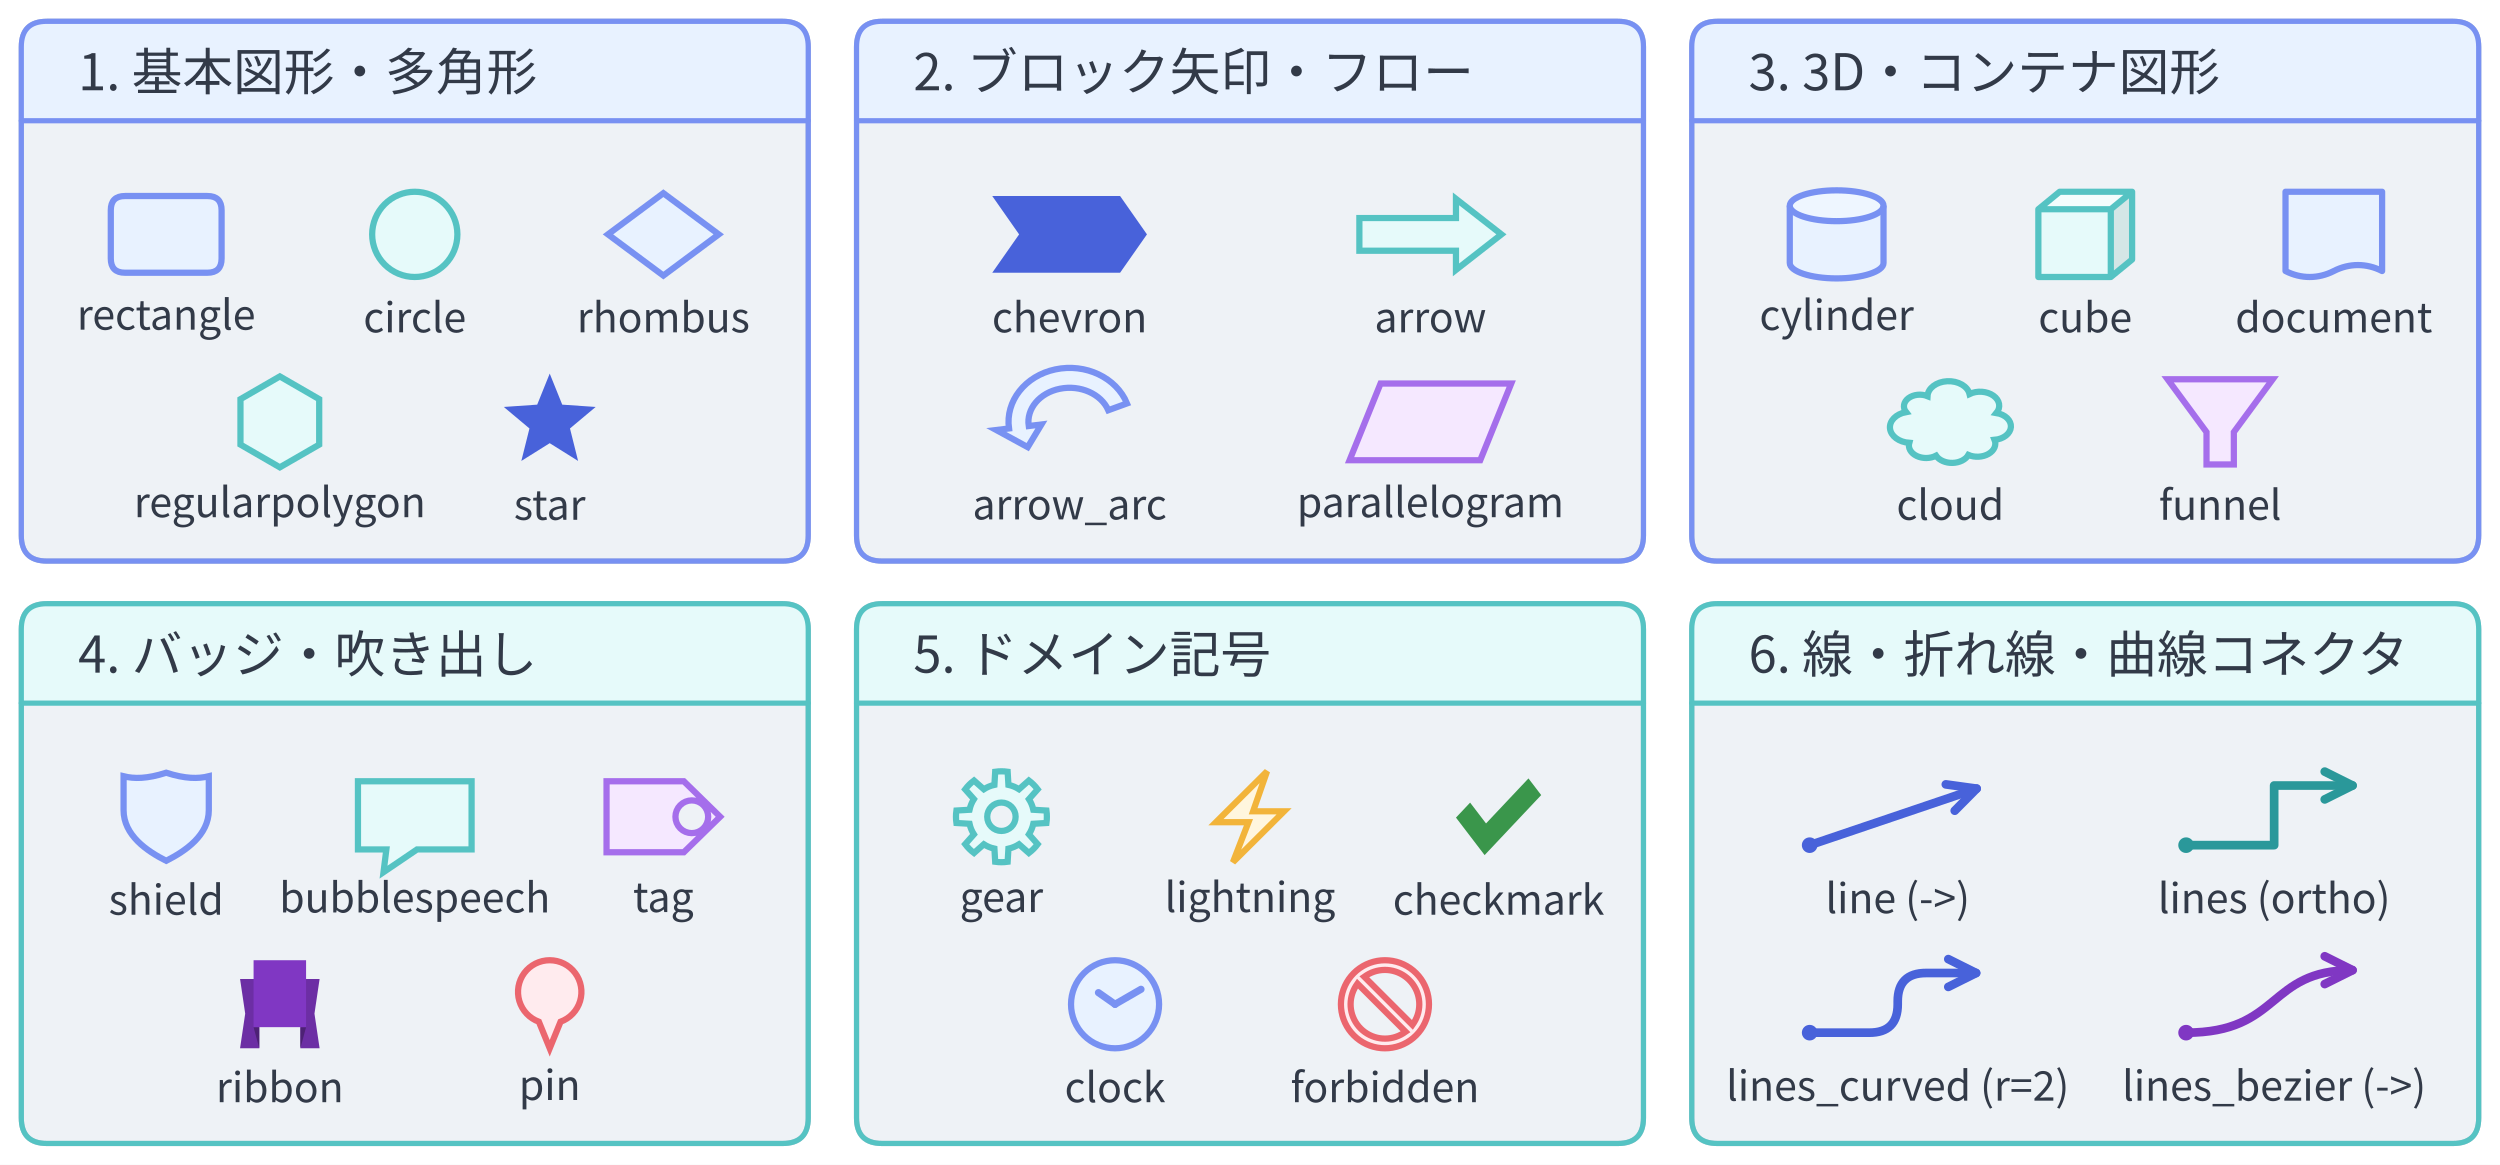
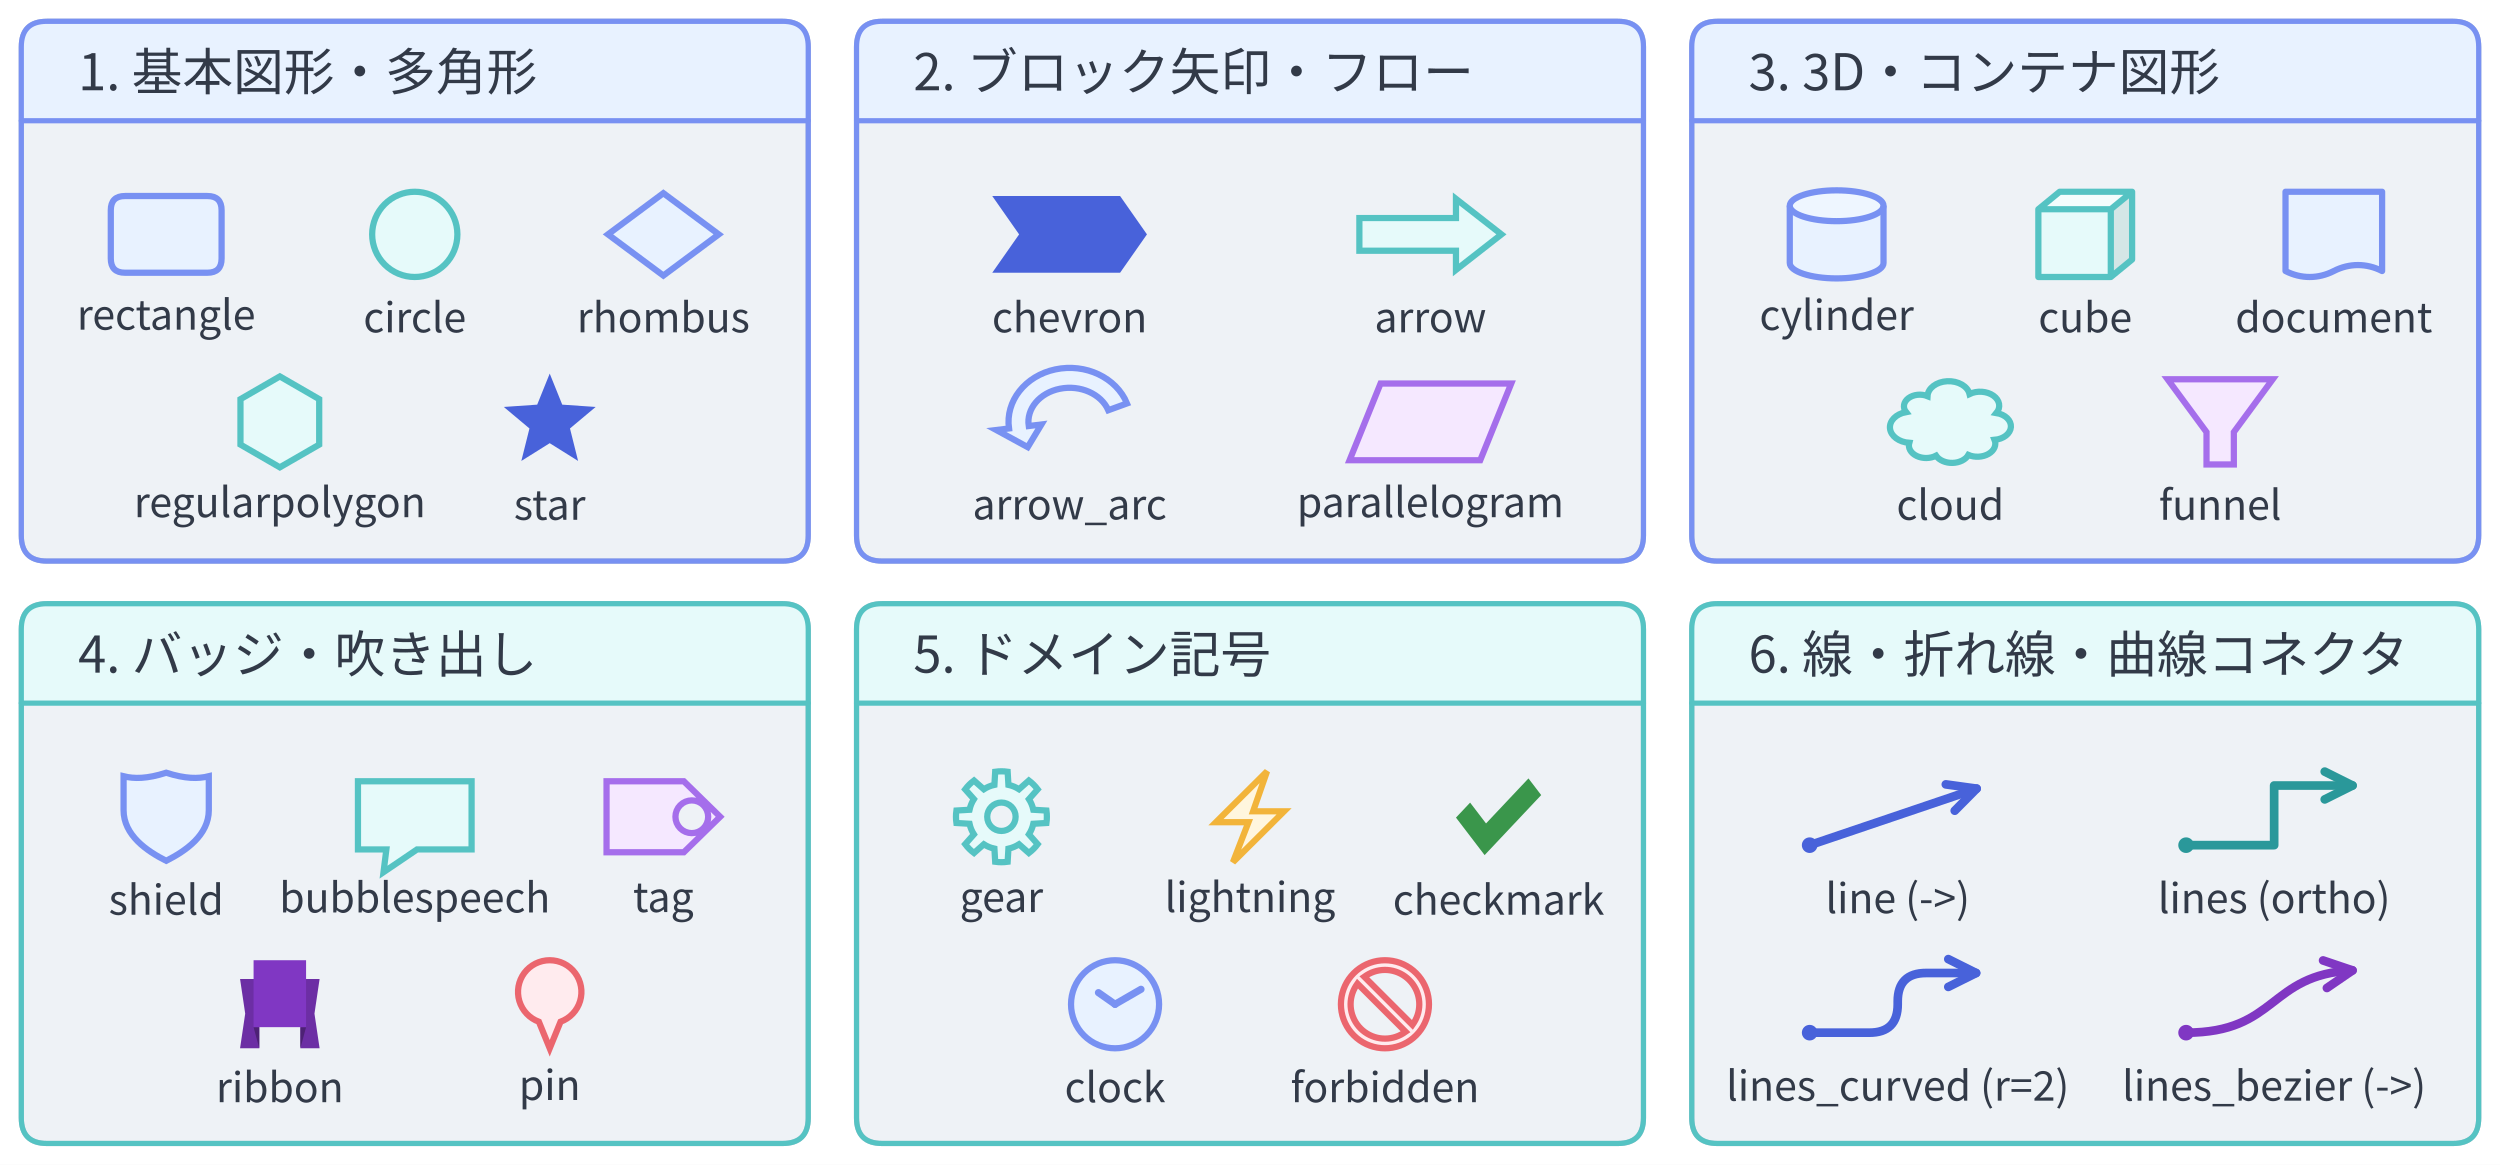
<svg xmlns="http://www.w3.org/2000/svg" width="720pt" height="335.455pt" viewBox="0 0 720 335.455" version="1.1">
  <defs>
    <style type="text/css">*{stroke-linejoin: round; stroke-linecap: butt}</style>
  </defs>
  <g id="figure_1">
    <g id="patch_1">
      <path d="M 0 335.455  L 720 335.455  L 720 0  L 0 0  z " style="fill: #ffffff" />
    </g>
    <g id="axes_1">
      <g id="patch_2">
        <path d="M 119.455 161.591  L 13.5 161.591  Q 6.136 161.591 6.136 154.227  L 6.136 13.5  Q 6.136 6.136 13.5 6.136  L 225.409 6.136  Q 232.773 6.136 232.773 13.5  L 232.773 154.227  Q 232.773 161.591 225.409 161.591  z " clip-path="url(#pbd3262d396)" style="fill: #eef2f6; stroke: #bac4d2; stroke-width: 1.5; stroke-linejoin: miter" />
      </g>
      <g id="patch_3">
        <path d="M 119.455 34.773  L 6.136 34.773  L 6.136 13.5  Q 6.136 6.136 13.5 6.136  L 225.409 6.136  Q 232.773 6.136 232.773 13.5  L 232.773 34.773  z " clip-path="url(#pbd3262d396)" style="fill: #e8f2ff" />
      </g>
      <g id="patch_4">
        <path d="M 6.136 34.773  L 232.773 34.773  " clip-path="url(#pbd3262d396)" style="fill: none; stroke: #7891f2; stroke-width: 1.5; stroke-linecap: round" />
      </g>
      <g id="patch_5">
        <path d="M 119.455 161.591  L 13.5 161.591  Q 6.136 161.591 6.136 154.227  L 6.136 13.5  Q 6.136 6.136 13.5 6.136  L 225.409 6.136  Q 232.773 6.136 232.773 13.5  L 232.773 154.227  Q 232.773 161.591 225.409 161.591  L 119.455 161.591  z " clip-path="url(#pbd3262d396)" style="fill: none; stroke: #7891f2; stroke-width: 1.5; stroke-linejoin: miter" />
      </g>
      <g id="text_1">
        <g clip-path="url(#pbd3262d396)">
          <text style="font-size: 14.6px; font-family: 'drawlib-cjk-japanese-noto-sans-bold', 'Noto Sans CJK JP'; text-anchor: start; fill: #323a48" x="22.5" y="26.003" transform="rotate(-0 22.5 26.00255)">1. 基本図形・多角形</text>
        </g>
      </g>
      <g id="patch_6">
        <path d="M 360 161.591  L 254.045 161.591  Q 246.682 161.591 246.682 154.227  L 246.682 13.5  Q 246.682 6.136 254.045 6.136  L 465.955 6.136  Q 473.318 6.136 473.318 13.5  L 473.318 154.227  Q 473.318 161.591 465.955 161.591  z " clip-path="url(#pbd3262d396)" style="fill: #eef2f6; stroke: #bac4d2; stroke-width: 1.5; stroke-linejoin: miter" />
      </g>
      <g id="patch_7">
        <path d="M 360 34.773  L 246.682 34.773  L 246.682 13.5  Q 246.682 6.136 254.045 6.136  L 465.955 6.136  Q 473.318 6.136 473.318 13.5  L 473.318 34.773  z " clip-path="url(#pbd3262d396)" style="fill: #e8f2ff" />
      </g>
      <g id="patch_8">
        <path d="M 246.682 34.773  L 473.318 34.773  " clip-path="url(#pbd3262d396)" style="fill: none; stroke: #7891f2; stroke-width: 1.5; stroke-linecap: round" />
      </g>
      <g id="patch_9">
        <path d="M 360 161.591  L 254.045 161.591  Q 246.682 161.591 246.682 154.227  L 246.682 13.5  Q 246.682 6.136 254.045 6.136  L 465.955 6.136  Q 473.318 6.136 473.318 13.5  L 473.318 154.227  Q 473.318 161.591 465.955 161.591  L 360 161.591  z " clip-path="url(#pbd3262d396)" style="fill: none; stroke: #7891f2; stroke-width: 1.5; stroke-linejoin: miter" />
      </g>
      <g id="text_2">
        <g clip-path="url(#pbd3262d396)">
          <text style="font-size: 14.6px; font-family: 'drawlib-cjk-japanese-noto-sans-bold', 'Noto Sans CJK JP'; text-anchor: start; fill: #323a48" x="263.045" y="26.003" transform="rotate(-0 263.0455 26.00255)">2. ブロック矢印・フロー</text>
        </g>
      </g>
      <g id="patch_10">
        <path d="M 600.545 161.591  L 494.591 161.591  Q 487.227 161.591 487.227 154.227  L 487.227 13.5  Q 487.227 6.136 494.591 6.136  L 706.5 6.136  Q 713.864 6.136 713.864 13.5  L 713.864 154.227  Q 713.864 161.591 706.5 161.591  z " clip-path="url(#pbd3262d396)" style="fill: #eef2f6; stroke: #bac4d2; stroke-width: 1.5; stroke-linejoin: miter" />
      </g>
      <g id="patch_11">
        <path d="M 600.545 34.773  L 487.227 34.773  L 487.227 13.5  Q 487.227 6.136 494.591 6.136  L 706.5 6.136  Q 713.864 6.136 713.864 13.5  L 713.864 34.773  z " clip-path="url(#pbd3262d396)" style="fill: #e8f2ff" />
      </g>
      <g id="patch_12">
        <path d="M 487.227 34.773  L 713.864 34.773  " clip-path="url(#pbd3262d396)" style="fill: none; stroke: #7891f2; stroke-width: 1.5; stroke-linecap: round" />
      </g>
      <g id="patch_13">
        <path d="M 600.545 161.591  L 494.591 161.591  Q 487.227 161.591 487.227 154.227  L 487.227 13.5  Q 487.227 6.136 494.591 6.136  L 706.5 6.136  Q 713.864 6.136 713.864 13.5  L 713.864 154.227  Q 713.864 161.591 706.5 161.591  L 600.545 161.591  z " clip-path="url(#pbd3262d396)" style="fill: none; stroke: #7891f2; stroke-width: 1.5; stroke-linejoin: miter" />
      </g>
      <g id="text_3">
        <g clip-path="url(#pbd3262d396)">
          <text style="font-size: 14.6px; font-family: 'drawlib-cjk-japanese-noto-sans-bold', 'Noto Sans CJK JP'; text-anchor: start; fill: #323a48" x="503.591" y="26.003" transform="rotate(-0 503.5909 26.00255)">3. 3D・コンテナ図形</text>
        </g>
      </g>
      <g id="patch_14">
        <path d="M 119.455 329.318  L 13.5 329.318  Q 6.136 329.318 6.136 321.955  L 6.136 181.227  Q 6.136 173.864 13.5 173.864  L 225.409 173.864  Q 232.773 173.864 232.773 181.227  L 232.773 321.955  Q 232.773 329.318 225.409 329.318  z " clip-path="url(#pbd3262d396)" style="fill: #eef2f6; stroke: #bac4d2; stroke-width: 1.5; stroke-linejoin: miter" />
      </g>
      <g id="patch_15">
        <path d="M 119.455 202.5  L 6.136 202.5  L 6.136 181.227  Q 6.136 173.864 13.5 173.864  L 225.409 173.864  Q 232.773 173.864 232.773 181.227  L 232.773 202.5  z " clip-path="url(#pbd3262d396)" style="fill: #e6fafa" />
      </g>
      <g id="patch_16">
        <path d="M 6.136 202.5  L 232.773 202.5  " clip-path="url(#pbd3262d396)" style="fill: none; stroke: #55c3c3; stroke-width: 1.5; stroke-linecap: round" />
      </g>
      <g id="patch_17">
        <path d="M 119.455 329.318  L 13.5 329.318  Q 6.136 329.318 6.136 321.955  L 6.136 181.227  Q 6.136 173.864 13.5 173.864  L 225.409 173.864  Q 232.773 173.864 232.773 181.227  L 232.773 321.955  Q 232.773 329.318 225.409 329.318  L 119.455 329.318  z " clip-path="url(#pbd3262d396)" style="fill: none; stroke: #55c3c3; stroke-width: 1.5; stroke-linejoin: miter" />
      </g>
      <g id="text_4">
        <g clip-path="url(#pbd3262d396)">
          <text style="font-size: 14.6px; font-family: 'drawlib-cjk-japanese-noto-sans-bold', 'Noto Sans CJK JP'; text-anchor: start; fill: #323a48" x="22.5" y="193.73" transform="rotate(-0 22.5 193.7298)">4. バッジ・吹き出し</text>
        </g>
      </g>
      <g id="patch_18">
        <path d="M 360 329.318  L 254.045 329.318  Q 246.682 329.318 246.682 321.955  L 246.682 181.227  Q 246.682 173.864 254.045 173.864  L 465.955 173.864  Q 473.318 173.864 473.318 181.227  L 473.318 321.955  Q 473.318 329.318 465.955 329.318  z " clip-path="url(#pbd3262d396)" style="fill: #eef2f6; stroke: #bac4d2; stroke-width: 1.5; stroke-linejoin: miter" />
      </g>
      <g id="patch_19">
        <path d="M 360 202.5  L 246.682 202.5  L 246.682 181.227  Q 246.682 173.864 254.045 173.864  L 465.955 173.864  Q 473.318 173.864 473.318 181.227  L 473.318 202.5  z " clip-path="url(#pbd3262d396)" style="fill: #e6fafa" />
      </g>
      <g id="patch_20">
        <path d="M 246.682 202.5  L 473.318 202.5  " clip-path="url(#pbd3262d396)" style="fill: none; stroke: #55c3c3; stroke-width: 1.5; stroke-linecap: round" />
      </g>
      <g id="patch_21">
        <path d="M 360 329.318  L 254.045 329.318  Q 246.682 329.318 246.682 321.955  L 246.682 181.227  Q 246.682 173.864 254.045 173.864  L 465.955 173.864  Q 473.318 173.864 473.318 181.227  L 473.318 321.955  Q 473.318 329.318 465.955 329.318  L 360 329.318  z " clip-path="url(#pbd3262d396)" style="fill: none; stroke: #55c3c3; stroke-width: 1.5; stroke-linejoin: miter" />
      </g>
      <g id="text_5">
        <g clip-path="url(#pbd3262d396)">
          <text style="font-size: 14.6px; font-family: 'drawlib-cjk-japanese-noto-sans-bold', 'Noto Sans CJK JP'; text-anchor: start; fill: #323a48" x="263.045" y="193.73" transform="rotate(-0 263.0455 193.7298)">5. ドメイン記号</text>
        </g>
      </g>
      <g id="patch_22">
        <path d="M 600.545 329.318  L 494.591 329.318  Q 487.227 329.318 487.227 321.955  L 487.227 181.227  Q 487.227 173.864 494.591 173.864  L 706.5 173.864  Q 713.864 173.864 713.864 181.227  L 713.864 321.955  Q 713.864 329.318 706.5 329.318  z " clip-path="url(#pbd3262d396)" style="fill: #eef2f6; stroke: #bac4d2; stroke-width: 1.5; stroke-linejoin: miter" />
      </g>
      <g id="patch_23">
        <path d="M 600.545 202.5  L 487.227 202.5  L 487.227 181.227  Q 487.227 173.864 494.591 173.864  L 706.5 173.864  Q 713.864 173.864 713.864 181.227  L 713.864 202.5  z " clip-path="url(#pbd3262d396)" style="fill: #e6fafa" />
      </g>
      <g id="patch_24">
        <path d="M 487.227 202.5  L 713.864 202.5  " clip-path="url(#pbd3262d396)" style="fill: none; stroke: #55c3c3; stroke-width: 1.5; stroke-linecap: round" />
      </g>
      <g id="patch_25">
        <path d="M 600.545 329.318  L 494.591 329.318  Q 487.227 329.318 487.227 321.955  L 487.227 181.227  Q 487.227 173.864 494.591 173.864  L 706.5 173.864  Q 713.864 173.864 713.864 181.227  L 713.864 321.955  Q 713.864 329.318 706.5 329.318  L 600.545 329.318  z " clip-path="url(#pbd3262d396)" style="fill: none; stroke: #55c3c3; stroke-width: 1.5; stroke-linejoin: miter" />
      </g>
      <g id="text_6">
        <g clip-path="url(#pbd3262d396)">
          <text style="font-size: 14.6px; font-family: 'drawlib-cjk-japanese-noto-sans-bold', 'Noto Sans CJK JP'; text-anchor: start; fill: #323a48" x="503.591" y="193.73" transform="rotate(-0 503.5909 193.7298)">6. 線・折れ線・曲線コネクタ</text>
        </g>
      </g>
      <g id="patch_26">
        <path d="M 47.864 78.545  L 36 78.545  Q 31.909 78.545 31.909 74.455  L 31.909 60.545  Q 31.909 56.455 36 56.455  L 59.727 56.455  Q 63.818 56.455 63.818 60.545  L 63.818 74.455  Q 63.818 78.545 59.727 78.545  z " clip-path="url(#pbd3262d396)" style="fill: #e8f2ff; stroke: #7891f2; stroke-width: 1.8; stroke-linejoin: miter" />
      </g>
      <g id="text_7">
        <g clip-path="url(#pbd3262d396)">
          <text style="font-size: 11.8px; font-family: 'drawlib-cjk-japanese-noto-sans-regular', 'Noto Sans CJK JP'; text-anchor: middle; fill: #323a48" x="47.864" y="94.944" transform="rotate(-0 47.86364 94.94427)">rectangle</text>
        </g>
      </g>
      <g id="patch_27">
        <path d="M 119.455 79.773  C 122.709 79.773 125.831 78.48 128.133 76.178  C 130.434 73.877 131.727 70.755 131.727 67.5  C 131.727 64.245 130.434 61.123 128.133 58.822  C 125.831 56.52 122.709 55.227 119.455 55.227  C 116.2 55.227 113.078 56.52 110.776 58.822  C 108.475 61.123 107.182 64.245 107.182 67.5  C 107.182 70.755 108.475 73.877 110.776 76.178  C 113.078 78.48 116.2 79.773 119.455 79.773  z " clip-path="url(#pbd3262d396)" style="fill: #e6fafa; stroke: #55c3c3; stroke-width: 1.8; stroke-linejoin: miter" />
      </g>
      <g id="text_8">
        <g clip-path="url(#pbd3262d396)">
          <text style="font-size: 11.8px; font-family: 'drawlib-cjk-japanese-noto-sans-regular', 'Noto Sans CJK JP'; text-anchor: middle; fill: #323a48" x="119.455" y="95.711" transform="rotate(-0 119.4545 95.71127)">circle</text>
        </g>
      </g>
      <g id="patch_28">
        <path d="M 175.091 67.5  L 191.045 55.636  L 207 67.5  L 191.045 79.364  z " clip-path="url(#pbd3262d396)" style="fill: #e8f2ff; stroke: #7891f2; stroke-width: 1.8; stroke-linejoin: miter" />
      </g>
      <g id="text_9">
        <g clip-path="url(#pbd3262d396)">
          <text style="font-size: 11.8px; font-family: 'drawlib-cjk-japanese-noto-sans-regular', 'Noto Sans CJK JP'; text-anchor: middle; fill: #323a48" x="191.045" y="95.711" transform="rotate(-0 191.0455 95.71127)">rhombus</text>
        </g>
      </g>
      <g id="patch_29">
        <path d="M 80.591 108.409  L 69.254 114.955  L 69.254 128.045  L 80.591 134.591  L 91.928 128.045  L 91.928 114.955  z " clip-path="url(#pbd3262d396)" style="fill: #e6fafa; stroke: #55c3c3; stroke-width: 1.8; stroke-linejoin: miter" />
      </g>
      <g id="text_10">
        <g clip-path="url(#pbd3262d396)">
          <text style="font-size: 11.8px; font-family: 'drawlib-cjk-japanese-noto-sans-regular', 'Noto Sans CJK JP'; text-anchor: middle; fill: #323a48" x="80.591" y="148.944" transform="rotate(-0 80.59091 148.9443)">regularpolygon</text>
        </g>
      </g>
      <g id="patch_30">
        <path d="M 158.318 107.591  L 154.711 116.536  L 145.09 117.202  L 152.482 123.396  L 150.143 132.753  L 158.318 127.636  L 166.494 132.753  L 164.154 123.396  L 171.547 117.202  L 161.925 116.536  z " clip-path="url(#pbd3262d396)" style="fill: #4862da" />
      </g>
      <g id="text_11">
        <g clip-path="url(#pbd3262d396)">
          <text style="font-size: 11.8px; font-family: 'drawlib-cjk-japanese-noto-sans-regular', 'Noto Sans CJK JP'; text-anchor: middle; fill: #323a48" x="158.318" y="149.711" transform="rotate(-0 158.3182 149.7113)">star</text>
        </g>
      </g>
      <g id="patch_31">
        <path d="M 285.769 78.545  L 293.503 67.5  L 285.769 56.455  L 322.587 56.455  L 330.322 67.5  L 322.587 78.545  z " clip-path="url(#pbd3262d396)" style="fill: #4862da" />
      </g>
      <g id="text_12">
        <g clip-path="url(#pbd3262d396)">
          <text style="font-size: 11.8px; font-family: 'drawlib-cjk-japanese-noto-sans-regular', 'Noto Sans CJK JP'; text-anchor: middle; fill: #323a48" x="308.045" y="95.711" transform="rotate(-0 308.0455 95.71127)">chevron</text>
        </g>
      </g>
      <g id="patch_32">
        <path d="M 391.5 72.205  L 391.5 62.795  L 419.318 62.795  L 419.318 57.273  L 432.409 67.5  L 419.318 77.727  L 419.318 72.205  z " clip-path="url(#pbd3262d396)" style="fill: #e6fafa; stroke: #55c3c3; stroke-width: 1.8; stroke-linejoin: miter" />
      </g>
      <g id="text_13">
        <g clip-path="url(#pbd3262d396)">
          <text style="font-size: 11.8px; font-family: 'drawlib-cjk-japanese-noto-sans-regular', 'Noto Sans CJK JP'; text-anchor: middle; fill: #323a48" x="411.955" y="95.711" transform="rotate(-0 411.9545 95.71127)">arrow</text>
        </g>
      </g>
      <g id="patch_33">
        <path d="M 319.194 118.142  C 317.13 113.451 311.142 110.788 305.276 111.953  C 299.41 113.119 295.535 117.741 296.27 122.697  L 299.925 122.248  L 295.982 128.774  L 286.931 123.843  L 290.586 123.395  C 289.496 115.549 295.241 108.229 303.939 106.384  C 312.636 104.539 321.516 108.755 324.576 116.183  z " clip-path="url(#pbd3262d396)" style="fill: #e8f2ff; stroke: #7891f2; stroke-width: 1.8; stroke-linejoin: miter" />
      </g>
      <g id="text_14">
        <g clip-path="url(#pbd3262d396)">
          <text style="font-size: 11.8px; font-family: 'drawlib-cjk-japanese-noto-sans-regular', 'Noto Sans CJK JP'; text-anchor: middle; fill: #323a48" x="308.045" y="149.593" transform="rotate(-0 308.0455 149.5933)">arrow_arc</text>
        </g>
      </g>
      <g id="patch_34">
        <path d="M 388.674 132.545  L 397.599 110.455  L 435.235 110.455  L 426.31 132.545  z " clip-path="url(#pbd3262d396)" style="fill: #f5e8ff; stroke: #a56eeb; stroke-width: 1.8; stroke-linejoin: miter" />
      </g>
      <g id="text_15">
        <g clip-path="url(#pbd3262d396)">
          <text style="font-size: 11.8px; font-family: 'drawlib-cjk-japanese-noto-sans-regular', 'Noto Sans CJK JP'; text-anchor: middle; fill: #323a48" x="411.955" y="148.944" transform="rotate(-0 411.9545 148.9443)">parallelogram</text>
        </g>
      </g>
      <g id="patch_35">
        <path d="M 515.455 59.257  L 515.455 75.743  C 515.455 78.195 521.499 80.182 528.955 80.182  C 536.41 80.182 542.455 78.195 542.455 75.743  L 542.455 59.257  C 542.455 61.708 536.41 63.695 528.955 63.695  C 521.499 63.695 515.455 61.708 515.455 59.257  z " clip-path="url(#pbd3262d396)" style="fill: #e8f2ff" />
      </g>
      <g id="patch_36">
        <path d="M 542.455 59.257  C 542.455 56.805 536.41 54.818 528.955 54.818  C 521.499 54.818 515.455 56.805 515.455 59.257  C 515.455 61.708 521.499 63.695 528.955 63.695  C 536.41 63.695 542.455 61.708 542.455 59.257  z " clip-path="url(#pbd3262d396)" style="fill: #eef6ff; stroke: #7891f2; stroke-width: 1.8; stroke-linejoin: miter" />
      </g>
      <g id="patch_37">
        <path d="M 515.455 59.257  L 515.455 75.743  C 515.455 78.195 521.499 80.182 528.955 80.182  C 536.41 80.182 542.455 78.195 542.455 75.743  L 542.455 59.257  " clip-path="url(#pbd3262d396)" style="fill: none; stroke: #7891f2; stroke-width: 1.8; stroke-linejoin: miter" />
      </g>
      <g id="text_16">
        <g clip-path="url(#pbd3262d396)">
          <text style="font-size: 11.8px; font-family: 'drawlib-cjk-japanese-noto-sans-regular', 'Noto Sans CJK JP'; text-anchor: middle; fill: #323a48" x="528.955" y="95.038" transform="rotate(-0 528.9545 95.0383)">cylinder</text>
        </g>
      </g>
      <g id="patch_38">
        <path d="M 587.045 60.259  L 607.909 60.259  L 614.045 55.227  L 593.182 55.227  z " clip-path="url(#pbd3262d396)" style="fill: #f4fdfd" />
      </g>
      <g id="patch_39">
        <path d="M 607.909 79.773  L 614.045 74.741  L 614.045 55.227  L 607.909 60.259  z " clip-path="url(#pbd3262d396)" style="fill: #d4e6e6" />
      </g>
      <g id="patch_40">
        <path d="M 587.045 79.773  L 607.909 79.773  L 607.909 60.259  L 587.045 60.259  z " clip-path="url(#pbd3262d396)" style="fill: #e6fafa" />
      </g>
      <g id="patch_41">
        <path d="M 587.045 79.773  L 607.909 79.773  L 614.045 74.741  L 614.045 55.227  L 593.182 55.227  L 587.045 60.259  L 587.045 79.773  z M 587.045 60.259  L 607.909 60.259  L 607.909 79.773  M 607.909 60.259  L 614.045 55.227  " clip-path="url(#pbd3262d396)" style="fill: none; stroke: #55c3c3; stroke-width: 1.8; stroke-linecap: round" />
      </g>
      <g id="text_17">
        <g clip-path="url(#pbd3262d396)">
          <text style="font-size: 11.8px; font-family: 'drawlib-cjk-japanese-noto-sans-regular', 'Noto Sans CJK JP'; text-anchor: middle; fill: #323a48" x="600.545" y="95.711" transform="rotate(-0 600.5455 95.71127)">cube</text>
        </g>
      </g>
      <g id="patch_42">
        <path d="M 658.227 55.227  L 658.227 78.055  C 662.678 80.345 667.685 80.345 672.136 78.055  C 676.587 75.764 681.595 75.764 686.045 78.055  L 686.045 55.227  z " clip-path="url(#pbd3262d396)" style="fill: #e8f2ff" />
      </g>
      <g id="patch_43">
        <path d="M 658.227 55.227  L 658.227 78.055  C 662.678 80.345 667.685 80.345 672.136 78.055  C 676.587 75.764 681.595 75.764 686.045 78.055  L 686.045 55.227  L 658.227 55.227  z " clip-path="url(#pbd3262d396)" style="fill: none; stroke: #7891f2; stroke-width: 1.8; stroke-linecap: round" />
      </g>
      <g id="text_18">
        <g clip-path="url(#pbd3262d396)">
          <text style="font-size: 11.8px; font-family: 'drawlib-cjk-japanese-noto-sans-regular', 'Noto Sans CJK JP'; text-anchor: middle; fill: #323a48" x="672.136" y="95.711" transform="rotate(-0 672.1364 95.71127)">document</text>
        </g>
      </g>
      <g id="patch_44">
        <path d="M 549.864 127.543  C 549.453 129.003 550.302 130.499 552.005 131.315  C 553.708 132.132 555.92 132.104 557.584 131.244  C 558.48 132.555 560.335 133.364 562.336 133.317  C 564.337 133.27 566.117 132.375 566.897 131.026  C 568.727 131.806 571.023 131.688 572.686 130.728  C 574.35 129.769 575.044 128.162 574.437 126.677  C 577.024 126.444 579.008 124.883 579.14 122.977  C 579.273 121.071 577.515 119.371 574.974 118.947  C 576.313 117.333 575.946 115.256 574.09 113.945  C 572.233 112.634 569.384 112.44 567.23 113.478  C 566.69 111.227 563.916 109.636 560.801 109.793  C 557.686 109.949 555.235 111.801 555.12 114.086  C 553.325 113.357 551.086 113.594 549.646 114.664  C 548.207 115.735 547.919 117.378 548.943 118.68  C 546.042 119.221 544.091 121.21 544.318 123.395  C 544.545 125.58 546.884 127.33 549.864 127.543  z " clip-path="url(#pbd3262d396)" style="fill: #e6fafa; stroke: #55c3c3; stroke-width: 1.8; stroke-linejoin: miter" />
      </g>
      <g id="text_19">
        <g clip-path="url(#pbd3262d396)">
          <text style="font-size: 11.8px; font-family: 'drawlib-cjk-japanese-noto-sans-regular', 'Noto Sans CJK JP'; text-anchor: middle; fill: #323a48" x="561.682" y="149.711" transform="rotate(-0 561.6818 149.7113)">cloud</text>
        </g>
      </g>
      <g id="patch_45">
        <path d="M 624.273 109.227  L 654.545 109.227  L 643.345 124.445  L 643.345 133.773  L 635.474 133.773  L 635.474 124.445  z " clip-path="url(#pbd3262d396)" style="fill: #f5e8ff; stroke: #a56eeb; stroke-width: 1.8; stroke-linejoin: miter" />
      </g>
      <g id="text_20">
        <g clip-path="url(#pbd3262d396)">
          <text style="font-size: 11.8px; font-family: 'drawlib-cjk-japanese-noto-sans-regular', 'Noto Sans CJK JP'; text-anchor: middle; fill: #323a48" x="639.409" y="149.711" transform="rotate(-0 639.4091 149.7113)">funnel</text>
        </g>
      </g>
      <g id="patch_46">
        <path d="M 47.864 222.545  C 53.386 224.321 57.068 224.321 60.136 223.56  L 60.136 233.325  C 60.136 240.554 53.386 245.119 47.864 247.909  C 42.341 245.119 35.591 240.554 35.591 233.325  L 35.591 223.56  C 38.659 224.321 42.341 224.321 47.864 222.545  z " clip-path="url(#pbd3262d396)" style="fill: #e8f2ff; stroke: #7891f2; stroke-width: 1.8; stroke-linejoin: miter" />
      </g>
      <g id="text_21">
        <g clip-path="url(#pbd3262d396)">
          <text style="font-size: 11.8px; font-family: 'drawlib-cjk-japanese-noto-sans-regular', 'Noto Sans CJK JP'; text-anchor: middle; fill: #323a48" x="47.864" y="263.439" transform="rotate(-0 47.86364 263.4385)">shield</text>
        </g>
      </g>
      <g id="patch_47">
        <path d="M 103.091 244.636  L 103.091 225  L 135.818 225  L 135.818 244.636  L 120.109 244.636  L 110.455 251.182  L 111.273 244.636  z " clip-path="url(#pbd3262d396)" style="fill: #e6fafa; stroke: #55c3c3; stroke-width: 1.8; stroke-linejoin: miter" />
      </g>
      <g id="text_22">
        <g clip-path="url(#pbd3262d396)">
          <text style="font-size: 11.8px; font-family: 'drawlib-cjk-japanese-noto-sans-regular', 'Noto Sans CJK JP'; text-anchor: middle; fill: #323a48" x="119.455" y="262.795" transform="rotate(-0 119.4545 262.7951)">bubblespeech</text>
        </g>
      </g>
      <g id="patch_48">
        <path d="M 174.682 245.455  L 196.936 245.455  L 207.409 235.227  L 196.936 225  L 174.682 225  z M 203.953 235.227  L 203.863 236.147  L 203.594 237.031  L 203.159 237.846  L 202.573 238.56  L 201.859 239.146  L 201.044 239.581  L 200.16 239.849  L 199.24 239.94  L 198.321 239.849  L 197.437 239.581  L 196.622 239.146  L 195.908 238.56  L 195.322 237.846  L 194.886 237.031  L 194.618 236.147  L 194.528 235.227  L 194.618 234.308  L 194.886 233.424  L 195.322 232.609  L 195.908 231.895  L 196.622 231.309  L 197.437 230.873  L 198.321 230.605  L 199.24 230.515  L 200.16 230.605  L 201.044 230.873  L 201.859 231.309  L 202.573 231.895  L 203.159 232.609  L 203.594 233.424  L 203.863 234.308  z " clip-path="url(#pbd3262d396)" style="fill: #f5e8ff; stroke: #a56eeb; stroke-width: 1.8; stroke-linejoin: miter" />
      </g>
      <g id="text_23">
        <g clip-path="url(#pbd3262d396)">
          <text style="font-size: 11.8px; font-family: 'drawlib-cjk-japanese-noto-sans-regular', 'Noto Sans CJK JP'; text-anchor: middle; fill: #323a48" x="191.045" y="262.672" transform="rotate(-0 191.0455 262.6715)">tag</text>
        </g>
      </g>
      <g id="patch_49">
        <path d="M 69.136 281.943  L 74.667 281.943  L 74.667 301.909  L 69.136 301.909  L 70.616 291.926  z " clip-path="url(#pbd3262d396)" style="fill: #6c2ea4" />
      </g>
      <g id="patch_50">
        <path d="M 92.045 281.943  L 86.515 281.943  L 86.515 301.909  L 92.045 301.909  L 90.566 291.926  z " clip-path="url(#pbd3262d396)" style="fill: #6c2ea4" />
      </g>
      <g id="patch_51">
        <path d="M 73.031 295.822  L 74.667 301.909  L 74.667 295.822  z " clip-path="url(#pbd3262d396)" style="fill: #4d2175" />
      </g>
      <g id="patch_52">
        <path d="M 88.151 295.822  L 86.515 301.909  L 86.515 295.822  z " clip-path="url(#pbd3262d396)" style="fill: #4d2175" />
      </g>
      <g id="patch_53">
        <path d="M 73.031 295.822  L 88.151 295.822  L 88.151 276.545  L 73.031 276.545  z " clip-path="url(#pbd3262d396)" style="fill: #8037c3" />
      </g>
      <g id="text_24">
        <g clip-path="url(#pbd3262d396)">
          <text style="font-size: 11.8px; font-family: 'drawlib-cjk-japanese-noto-sans-regular', 'Noto Sans CJK JP'; text-anchor: middle; fill: #323a48" x="80.591" y="317.439" transform="rotate(-0 80.59091 317.4385)">ribbon</text>
        </g>
      </g>
      <g id="patch_54">
        <path d="M 158.318 301.909  L 161.441 294.257  L 162.416 293.836  L 163.336 293.305  L 164.187 292.671  L 164.96 291.942  L 165.642 291.129  L 166.226 290.242  L 166.702 289.293  L 167.065 288.295  L 167.31 287.262  L 167.434 286.207  L 167.434 285.145  L 167.31 284.091  L 167.065 283.058  L 166.702 282.06  L 166.226 281.111  L 165.642 280.224  L 164.96 279.41  L 164.187 278.682  L 163.336 278.048  L 162.416 277.517  L 161.441 277.096  L 160.424 276.792  L 159.378 276.607  L 158.318 276.545  L 157.258 276.607  L 156.212 276.792  L 155.195 277.096  L 154.22 277.517  L 153.301 278.048  L 152.449 278.682  L 151.677 279.41  L 150.994 280.224  L 150.411 281.111  L 149.934 282.06  L 149.571 283.058  L 149.326 284.091  L 149.203 285.145  L 149.203 286.207  L 149.326 287.262  L 149.571 288.295  L 149.934 289.293  L 150.411 290.242  L 150.994 291.129  L 151.677 291.942  L 152.449 292.671  L 153.301 293.305  L 154.22 293.836  L 155.195 294.257  z " clip-path="url(#pbd3262d396)" style="fill: #ffebee; stroke: #eb666e; stroke-width: 1.8; stroke-linejoin: miter" />
      </g>
      <g id="text_25">
        <g clip-path="url(#pbd3262d396)">
          <text style="font-size: 11.8px; font-family: 'drawlib-cjk-japanese-noto-sans-regular', 'Noto Sans CJK JP'; text-anchor: middle; fill: #323a48" x="158.318" y="316.795" transform="rotate(-0 158.3182 316.7951)">pin</text>
        </g>
      </g>
      <g id="patch_55">
        <path d="M 290.426 226.037  L 290.203 222.26  C 289.013 222.095 287.806 222.095 286.615 222.26  L 286.393 226.037  C 285.307 226.275 284.272 226.704 283.336 227.303  L 280.508 224.79  C 279.55 225.515 278.697 226.368 277.971 227.326  L 280.485 230.154  C 279.885 231.09 279.457 232.125 279.219 233.211  L 275.442 233.434  C 275.277 234.624 275.277 235.831 275.442 237.021  L 279.219 237.244  C 279.457 238.329 279.885 239.364 280.485 240.3  L 277.971 243.128  C 278.697 244.086 279.55 244.94 280.508 245.665  L 283.336 243.152  C 284.272 243.751 285.307 244.18 286.393 244.418  L 286.615 248.195  C 287.806 248.359 289.013 248.359 290.203 248.195  L 290.426 244.418  C 291.511 244.18 292.546 243.751 293.482 243.152  L 296.31 245.665  C 297.268 244.94 298.122 244.086 298.847 243.128  L 296.334 240.3  C 296.933 239.364 297.361 238.329 297.6 237.244  L 301.377 237.021  C 301.541 235.831 301.541 234.624 301.377 233.434  L 297.6 233.211  C 297.361 232.125 296.933 231.09 296.334 230.154  L 298.847 227.326  C 298.122 226.368 297.268 225.515 296.31 224.79  L 293.482 227.303  C 292.546 226.704 291.511 226.275 290.426 226.037  z M 292.5 235.227  C 292.5 237.487 290.668 239.318 288.409 239.318  C 286.15 239.318 284.318 237.487 284.318 235.227  C 284.318 232.968 286.15 231.136 288.409 231.136  C 290.668 231.136 292.5 232.968 292.5 235.227  z " clip-path="url(#pbd3262d396)" style="fill: #e6fafa; stroke: #55c3c3; stroke-width: 1.8; stroke-linejoin: miter" />
      </g>
      <g id="text_26">
        <g clip-path="url(#pbd3262d396)">
          <text style="font-size: 11.8px; font-family: 'drawlib-cjk-japanese-noto-sans-regular', 'Noto Sans CJK JP'; text-anchor: middle; fill: #323a48" x="288.409" y="262.672" transform="rotate(-0 288.4091 262.6715)">gear</text>
        </g>
      </g>
      <g id="patch_56">
        <path d="M 364.909 222.136  L 350.182 236.798  L 359.554 236.798  L 355.091 248.318  L 369.818 233.656  L 360.893 233.656  z " clip-path="url(#pbd3262d396)" style="fill: #fff6de; stroke: #f2b43a; stroke-width: 1.8; stroke-linejoin: miter" />
      </g>
      <g id="text_27">
        <g clip-path="url(#pbd3262d396)">
          <text style="font-size: 11.8px; font-family: 'drawlib-cjk-japanese-noto-sans-regular', 'Noto Sans CJK JP'; text-anchor: middle; fill: #323a48" x="360" y="262.672" transform="rotate(-0 360 262.6715)">lightning</text>
        </g>
      </g>
      <g id="patch_57">
        <path d="M 427.57 246.273  L 443.864 228.983  L 440.196 224.182  L 427.976 237.149  L 423.392 231.149  L 419.318 235.471  z " clip-path="url(#pbd3262d396)" style="fill: #3a964b" />
      </g>
      <g id="text_28">
        <g clip-path="url(#pbd3262d396)">
          <text style="font-size: 11.8px; font-family: 'drawlib-cjk-japanese-noto-sans-regular', 'Noto Sans CJK JP'; text-anchor: middle; fill: #323a48" x="431.591" y="263.439" transform="rotate(-0 431.5909 263.4385)">checkmark</text>
        </g>
      </g>
      <g id="patch_58">
        <path d="M 321.136 301.909  C 324.5 301.909 327.726 300.573 330.104 298.195  C 332.482 295.816 333.818 292.591 333.818 289.227  C 333.818 285.864 332.482 282.638 330.104 280.26  C 327.726 277.882 324.5 276.545 321.136 276.545  C 317.773 276.545 314.547 277.882 312.169 280.26  C 309.791 282.638 308.455 285.864 308.455 289.227  C 308.455 292.591 309.791 295.816 312.169 298.195  C 314.547 300.573 317.773 301.909 321.136 301.909  z " clip-path="url(#pbd3262d396)" style="fill: #e8f2ff; stroke: #7891f2; stroke-width: 1.8; stroke-linejoin: miter" />
      </g>
      <g id="patch_59">
        <path d="M 321.136 289.227  L 316.358 285.881  M 321.136 289.227  L 328.605 284.915  " clip-path="url(#pbd3262d396)" style="fill: none; stroke: #7891f2; stroke-width: 2.07; stroke-linejoin: miter; stroke-linecap: round" />
      </g>
      <g id="patch_60">
        <path d="M 321.136 290.305  C 321.422 290.305 321.696 290.192 321.899 289.99  C 322.101 289.787 322.214 289.513 322.214 289.227  C 322.214 288.941 322.101 288.667 321.899 288.465  C 321.696 288.263 321.422 288.149 321.136 288.149  C 320.85 288.149 320.576 288.263 320.374 288.465  C 320.172 288.667 320.058 288.941 320.058 289.227  C 320.058 289.513 320.172 289.787 320.374 289.99  C 320.576 290.192 320.85 290.305 321.136 290.305  z " clip-path="url(#pbd3262d396)" style="fill: #7891f2" />
      </g>
      <g id="text_29">
        <g clip-path="url(#pbd3262d396)">
          <text style="font-size: 11.8px; font-family: 'drawlib-cjk-japanese-noto-sans-regular', 'Noto Sans CJK JP'; text-anchor: middle; fill: #323a48" x="321.136" y="317.439" transform="rotate(-0 321.1364 317.4385)">clock</text>
        </g>
      </g>
      <g id="patch_61">
        <path d="M 411.545 289.227  L 411.497 288.122  L 411.353 287.025  L 411.113 285.945  L 410.781 284.89  L 410.357 283.868  L 409.846 282.886  L 409.252 281.953  L 408.578 281.076  L 407.831 280.26  L 407.015 279.512  L 406.138 278.839  L 405.205 278.244  L 404.223 277.734  L 403.201 277.31  L 402.146 276.978  L 401.066 276.738  L 399.969 276.594  L 398.864 276.545  L 397.758 276.594  L 396.661 276.738  L 395.581 276.978  L 394.526 277.31  L 393.504 277.734  L 392.523 278.244  L 391.59 278.839  L 390.712 279.512  L 389.896 280.26  L 389.149 281.076  L 388.475 281.953  L 387.881 282.886  L 387.37 283.868  L 386.947 284.89  L 386.614 285.945  L 386.374 287.025  L 386.23 288.122  L 386.182 289.227  L 386.23 290.333  L 386.374 291.429  L 386.614 292.51  L 386.947 293.565  L 387.37 294.587  L 387.881 295.568  L 388.475 296.501  L 389.149 297.379  L 389.896 298.195  L 390.712 298.942  L 391.59 299.616  L 392.523 300.21  L 393.504 300.721  L 394.526 301.144  L 395.581 301.477  L 396.661 301.716  L 397.758 301.861  L 398.864 301.909  L 399.969 301.861  L 401.066 301.716  L 402.146 301.477  L 403.201 301.144  L 404.223 300.721  L 405.205 300.21  L 406.138 299.616  L 407.015 298.942  L 407.831 298.195  L 408.578 297.379  L 409.252 296.501  L 409.846 295.568  L 410.357 294.587  L 410.781 293.565  L 411.113 292.51  L 411.353 291.429  L 411.497 290.333  z M 392.925 281.316  L 393.572 280.87  L 394.251 280.477  L 394.96 280.138  L 395.693 279.857  L 396.446 279.635  L 397.215 279.474  L 397.994 279.374  L 398.778 279.336  L 399.563 279.36  L 400.343 279.447  L 401.115 279.595  L 401.871 279.804  L 402.609 280.072  L 403.324 280.398  L 404.01 280.78  L 404.664 281.215  L 405.281 281.7  L 405.858 282.233  L 406.391 282.81  L 406.876 283.427  L 407.311 284.081  L 407.693 284.767  L 408.019 285.481  L 408.287 286.219  L 408.496 286.976  L 408.644 287.748  L 408.731 288.528  L 408.755 289.313  L 408.717 290.097  L 408.617 290.876  L 408.456 291.645  L 408.234 292.398  L 407.953 293.131  L 407.614 293.84  L 407.221 294.519  L 406.775 295.166  z M 404.802 297.138  L 404.156 297.584  L 403.476 297.978  L 402.767 298.316  L 402.034 298.597  L 401.281 298.819  L 400.512 298.981  L 399.734 299.081  L 398.949 299.119  L 398.164 299.094  L 397.384 299.008  L 396.613 298.86  L 395.856 298.651  L 395.118 298.382  L 394.403 298.056  L 393.717 297.675  L 393.063 297.24  L 392.446 296.755  L 391.869 296.222  L 391.336 295.645  L 390.851 295.028  L 390.416 294.374  L 390.034 293.688  L 389.708 292.973  L 389.44 292.235  L 389.231 291.478  L 389.083 290.707  L 388.997 289.927  L 388.972 289.142  L 389.01 288.357  L 389.11 287.578  L 389.272 286.81  L 389.494 286.057  L 389.775 285.323  L 390.113 284.615  L 390.506 283.935  L 390.953 283.289  z " clip-path="url(#pbd3262d396)" style="fill: #ffebee; stroke: #eb666e; stroke-width: 1.8; stroke-linejoin: miter" />
      </g>
      <g id="text_30">
        <g clip-path="url(#pbd3262d396)">
          <text style="font-size: 11.8px; font-family: 'drawlib-cjk-japanese-noto-sans-regular', 'Noto Sans CJK JP'; text-anchor: middle; fill: #323a48" x="398.864" y="317.439" transform="rotate(-0 398.8636 317.4385)">forbidden</text>
        </g>
      </g>
      <g id="patch_62">
        <path d="M 521.182 243.409  L 569.262 227.124  " clip-path="url(#pbd3262d396)" style="fill: none; stroke: #4862da; stroke-width: 2.5; stroke-linecap: round" />
        <path d="M 560.401 225.902  L 569.262 227.124  L 562.968 233.479  " clip-path="url(#pbd3262d396)" style="fill: none; stroke: #4862da; stroke-width: 2.5; stroke-linecap: round" />
      </g>
      <g id="patch_63">
        <path d="M 521.182 245.659  C 521.779 245.659 522.351 245.422 522.773 245  C 523.195 244.578 523.432 244.006 523.432 243.409  C 523.432 242.812 523.195 242.24 522.773 241.818  C 522.351 241.396 521.779 241.159 521.182 241.159  C 520.585 241.159 520.013 241.396 519.591 241.818  C 519.169 242.24 518.932 242.812 518.932 243.409  C 518.932 244.006 519.169 244.578 519.591 245  C 520.013 245.422 520.585 245.659 521.182 245.659  z " clip-path="url(#pbd3262d396)" style="fill: #4862da" />
      </g>
      <g id="text_31">
        <g clip-path="url(#pbd3262d396)">
          <text style="font-size: 11.8px; font-family: 'drawlib-cjk-japanese-noto-sans-regular', 'Noto Sans CJK JP'; text-anchor: middle; fill: #323a48" x="546.545" y="262.991" transform="rotate(-0 546.5455 262.9905)">line (-&gt;)</text>
        </g>
      </g>
      <g id="patch_64">
        <path d="M 629.591 243.409  L 654.955 243.409  L 654.955 226.227  L 677.523 226.227  " clip-path="url(#pbd3262d396)" style="fill: none; stroke: #2a989a; stroke-width: 2.5; stroke-linecap: round" />
        <path d="M 669.523 222.227  L 677.523 226.227  L 669.523 230.227  " clip-path="url(#pbd3262d396)" style="fill: none; stroke: #2a989a; stroke-width: 2.5; stroke-linecap: round" />
      </g>
      <g id="patch_65">
        <path d="M 629.591 245.659  C 630.188 245.659 630.76 245.422 631.182 245  C 631.604 244.578 631.841 244.006 631.841 243.409  C 631.841 242.812 631.604 242.24 631.182 241.818  C 630.76 241.396 630.188 241.159 629.591 241.159  C 628.994 241.159 628.422 241.396 628 241.818  C 627.578 242.24 627.341 242.812 627.341 243.409  C 627.341 244.006 627.578 244.578 628 245  C 628.422 245.422 628.994 245.659 629.591 245.659  z " clip-path="url(#pbd3262d396)" style="fill: #2a989a" />
      </g>
      <g id="text_32">
        <g clip-path="url(#pbd3262d396)">
          <text style="font-size: 11.8px; font-family: 'drawlib-cjk-japanese-noto-sans-regular', 'Noto Sans CJK JP'; text-anchor: middle; fill: #323a48" x="654.955" y="262.991" transform="rotate(-0 654.9545 262.9905)">lines (ortho)</text>
        </g>
      </g>
      <g id="patch_66">
-         <path d="M 521.182 297.409  L 538.364 297.409  Q 546.545 297.409 546.545 289.227  L 546.545 288.409  Q 546.545 280.227 554.727 280.227  L 569.114 280.227  " clip-path="url(#pbd3262d396)" style="fill: none; stroke: #4862da; stroke-width: 2.5; stroke-linecap: round" />
-         <path d="M 561.114 276.227  L 569.114 280.227  L 561.114 284.227  " clip-path="url(#pbd3262d396)" style="fill: none; stroke: #4862da; stroke-width: 2.5; stroke-linecap: round" />
+         <path d="M 521.182 297.409  C 526.909 297.409 532.636 297.409 538.364 297.409  C 543.818 297.409 546.545 294.682 546.545 289.227  C 546.545 288.955 546.545 288.682 546.545 288.409  C 546.545 282.955 549.273 280.227 554.727 280.227  C 559.523 280.227 564.318 280.227 569.114 280.227  " clip-path="url(#pbd3262d396)" style="fill: none; stroke: #4862da; stroke-width: 2.5; stroke-linecap: round" />
+         <path d="M 561.114 284.227  L 569.114 280.227  L 561.114 276.227  " clip-path="url(#pbd3262d396)" style="fill: none; stroke: #4862da; stroke-width: 2.5; stroke-linecap: round" />
      </g>
      <g id="patch_67">
        <path d="M 521.182 299.659  C 521.779 299.659 522.351 299.422 522.773 299  C 523.195 298.578 523.432 298.006 523.432 297.409  C 523.432 296.812 523.195 296.24 522.773 295.818  C 522.351 295.396 521.779 295.159 521.182 295.159  C 520.585 295.159 520.013 295.396 519.591 295.818  C 519.169 296.24 518.932 296.812 518.932 297.409  C 518.932 298.006 519.169 298.578 519.591 299  C 520.013 299.422 520.585 299.659 521.182 299.659  z " clip-path="url(#pbd3262d396)" style="fill: #4862da" />
      </g>
      <g id="text_33">
        <g clip-path="url(#pbd3262d396)">
          <text style="font-size: 11.8px; font-family: 'drawlib-cjk-japanese-noto-sans-regular', 'Noto Sans CJK JP'; text-anchor: middle; fill: #323a48" x="546.545" y="316.991" transform="rotate(-0 546.5455 316.9905)">lines_curved (r=2)</text>
        </g>
      </g>
      <g id="patch_68">
-         <path d="M 629.591 297.409  C 657 297.409 652.909 279.409 677.523 279.409  " clip-path="url(#pbd3262d396)" style="fill: none; stroke: #8037c3; stroke-width: 2.5; stroke-linecap: round" />
-         <path d="M 669.523 275.409  L 677.523 279.409  L 669.523 283.409  " clip-path="url(#pbd3262d396)" style="fill: none; stroke: #8037c3; stroke-width: 2.5; stroke-linecap: round" />
+         <path d="M 629.591 297.409  C 656.029 297.409 653.16 280.662 677.52 279.475  " clip-path="url(#pbd3262d396)" style="fill: none; stroke: #8037c3; stroke-width: 2.5; stroke-linecap: round" />
+         <path d="M 670.149 284.538  L 677.524 279.478  L 669.051 276.613  " clip-path="url(#pbd3262d396)" style="fill: none; stroke: #8037c3; stroke-width: 2.5; stroke-linecap: round" />
      </g>
      <g id="patch_69">
        <path d="M 629.591 299.659  C 630.188 299.659 630.76 299.422 631.182 299  C 631.604 298.578 631.841 298.006 631.841 297.409  C 631.841 296.812 631.604 296.24 631.182 295.818  C 630.76 295.396 630.188 295.159 629.591 295.159  C 628.994 295.159 628.422 295.396 628 295.818  C 627.578 296.24 627.341 296.812 627.341 297.409  C 627.341 298.006 627.578 298.578 628 299  C 628.422 299.422 628.994 299.659 629.591 299.659  z " clip-path="url(#pbd3262d396)" style="fill: #8037c3" />
      </g>
      <g id="text_34">
        <g clip-path="url(#pbd3262d396)">
          <text style="font-size: 11.8px; font-family: 'drawlib-cjk-japanese-noto-sans-regular', 'Noto Sans CJK JP'; text-anchor: middle; fill: #323a48" x="654.955" y="316.991" transform="rotate(-0 654.9545 316.9905)">lines_bezier (-&gt;)</text>
        </g>
      </g>
    </g>
  </g>
  <defs>
    <clipPath id="pbd3262d396">
      <rect x="0" y="0" width="720" height="335.455" />
    </clipPath>
  </defs>
</svg>
